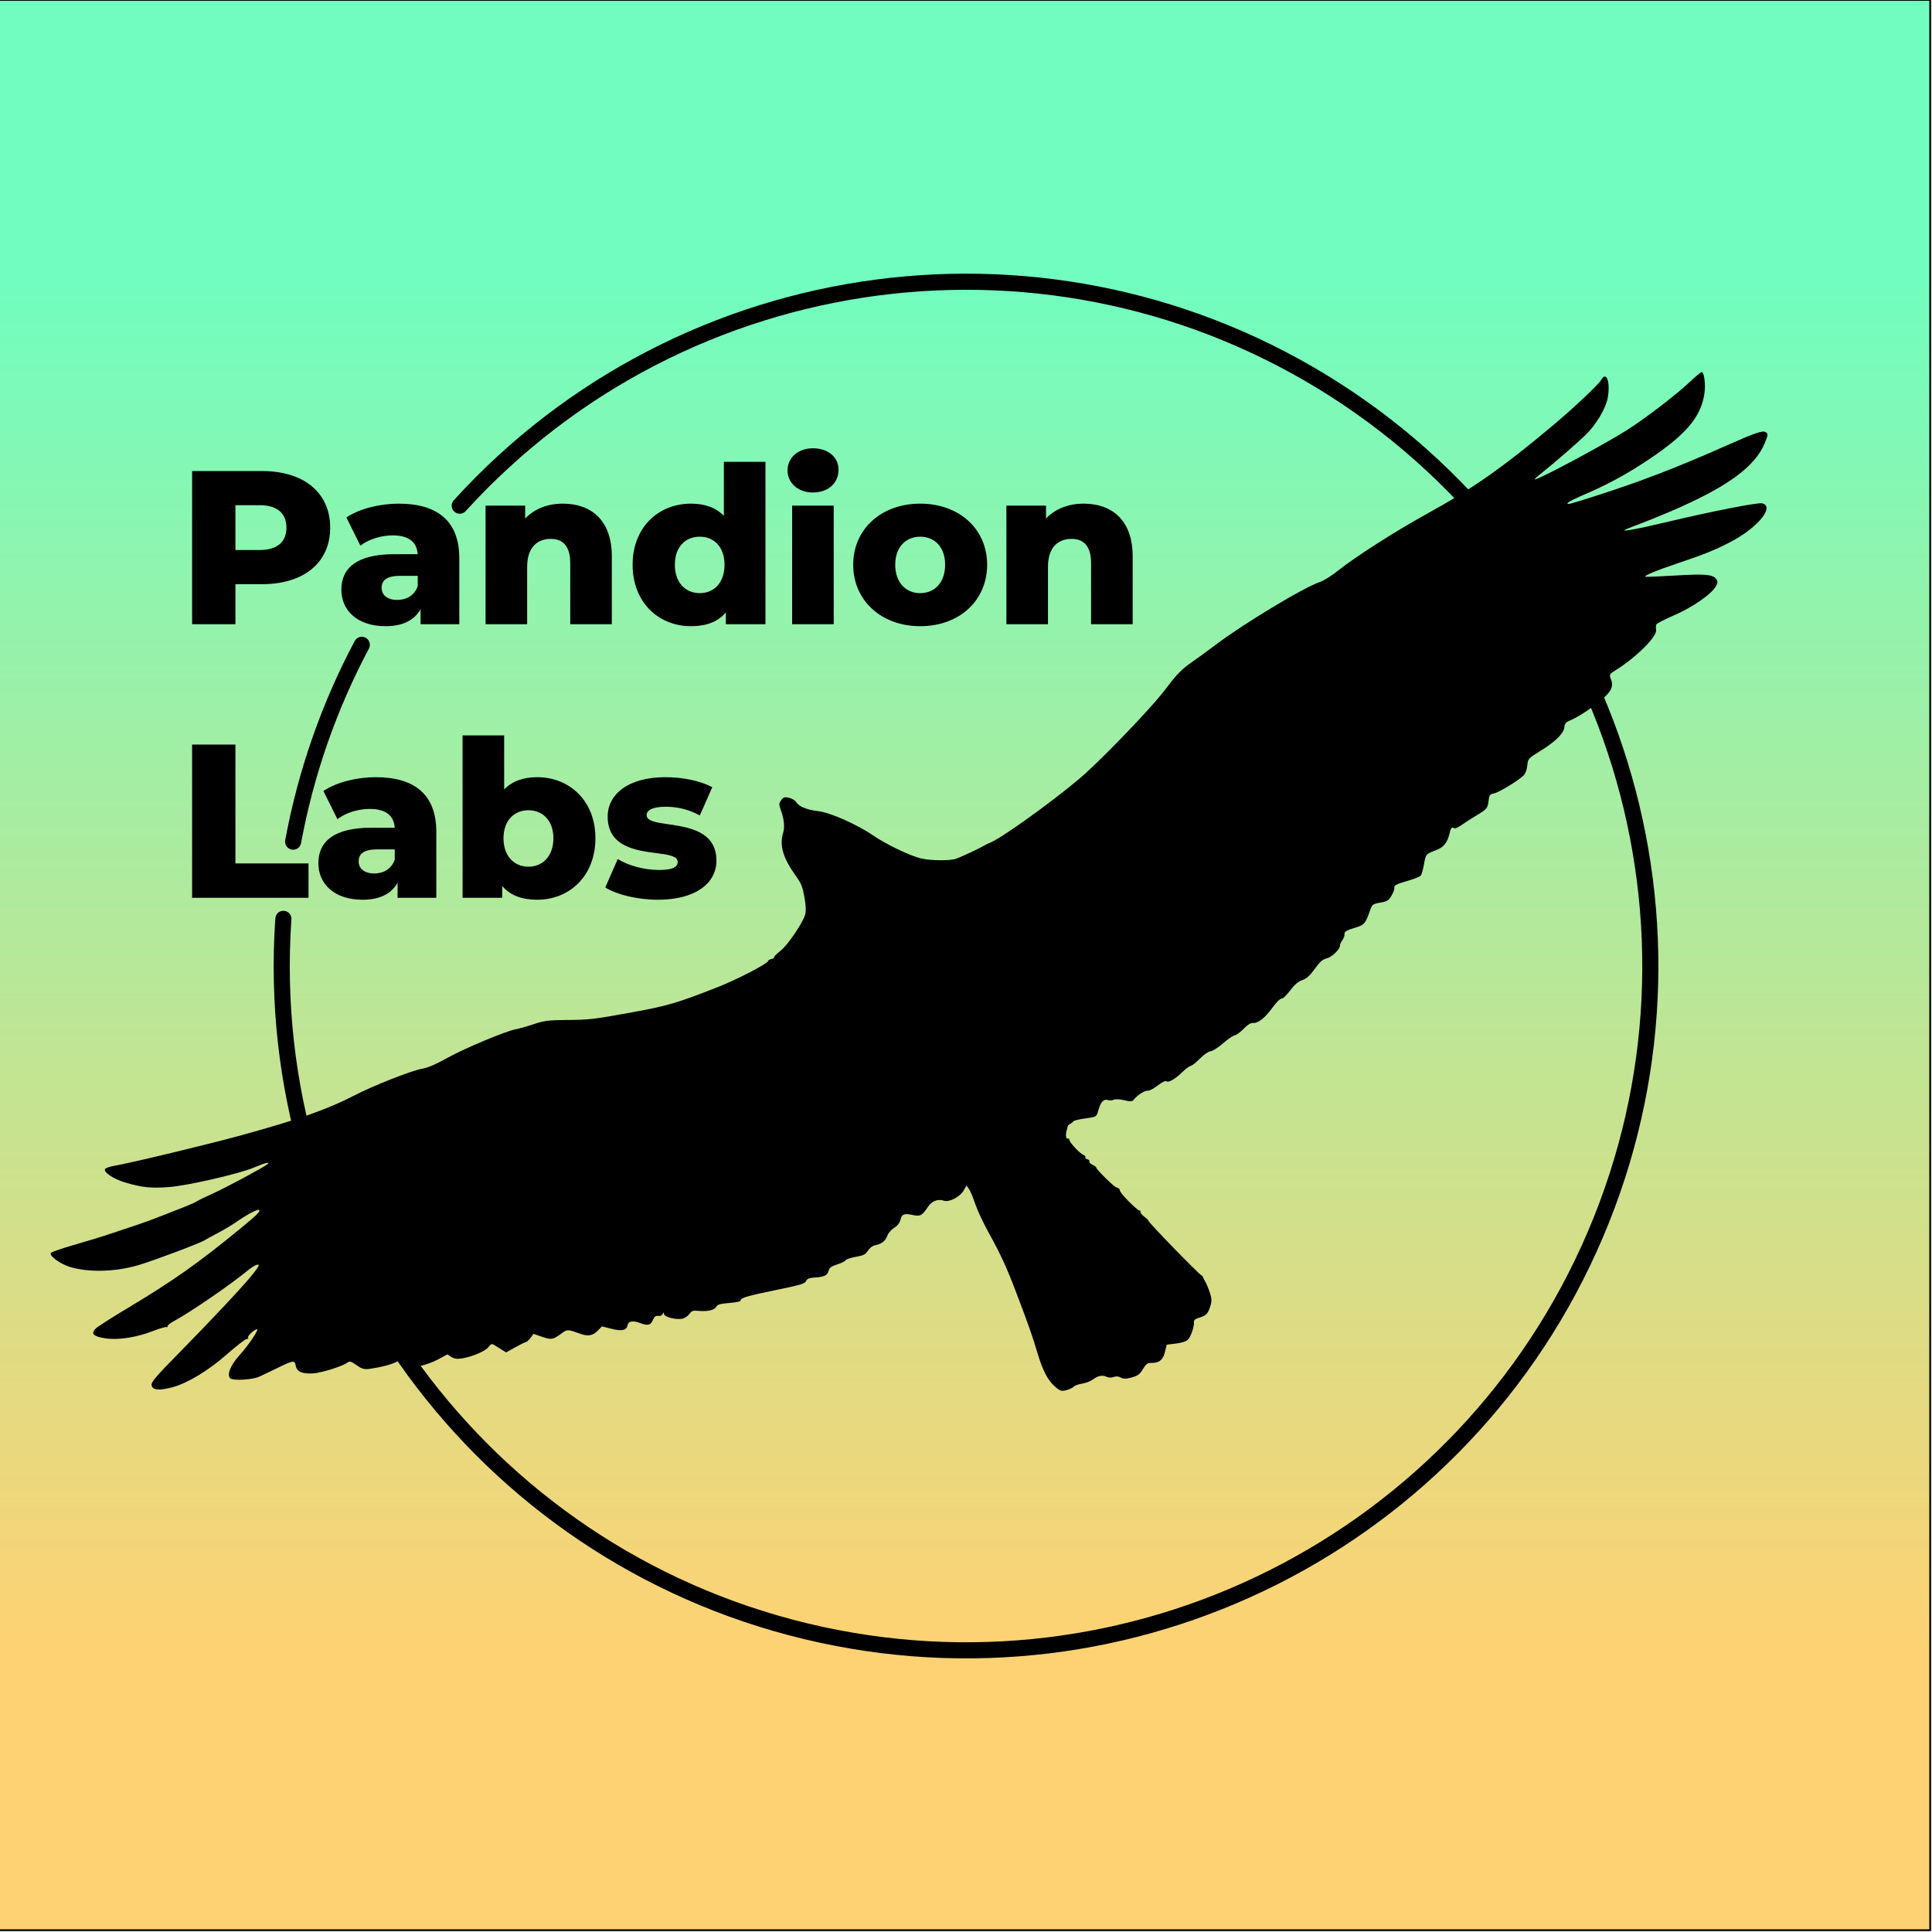
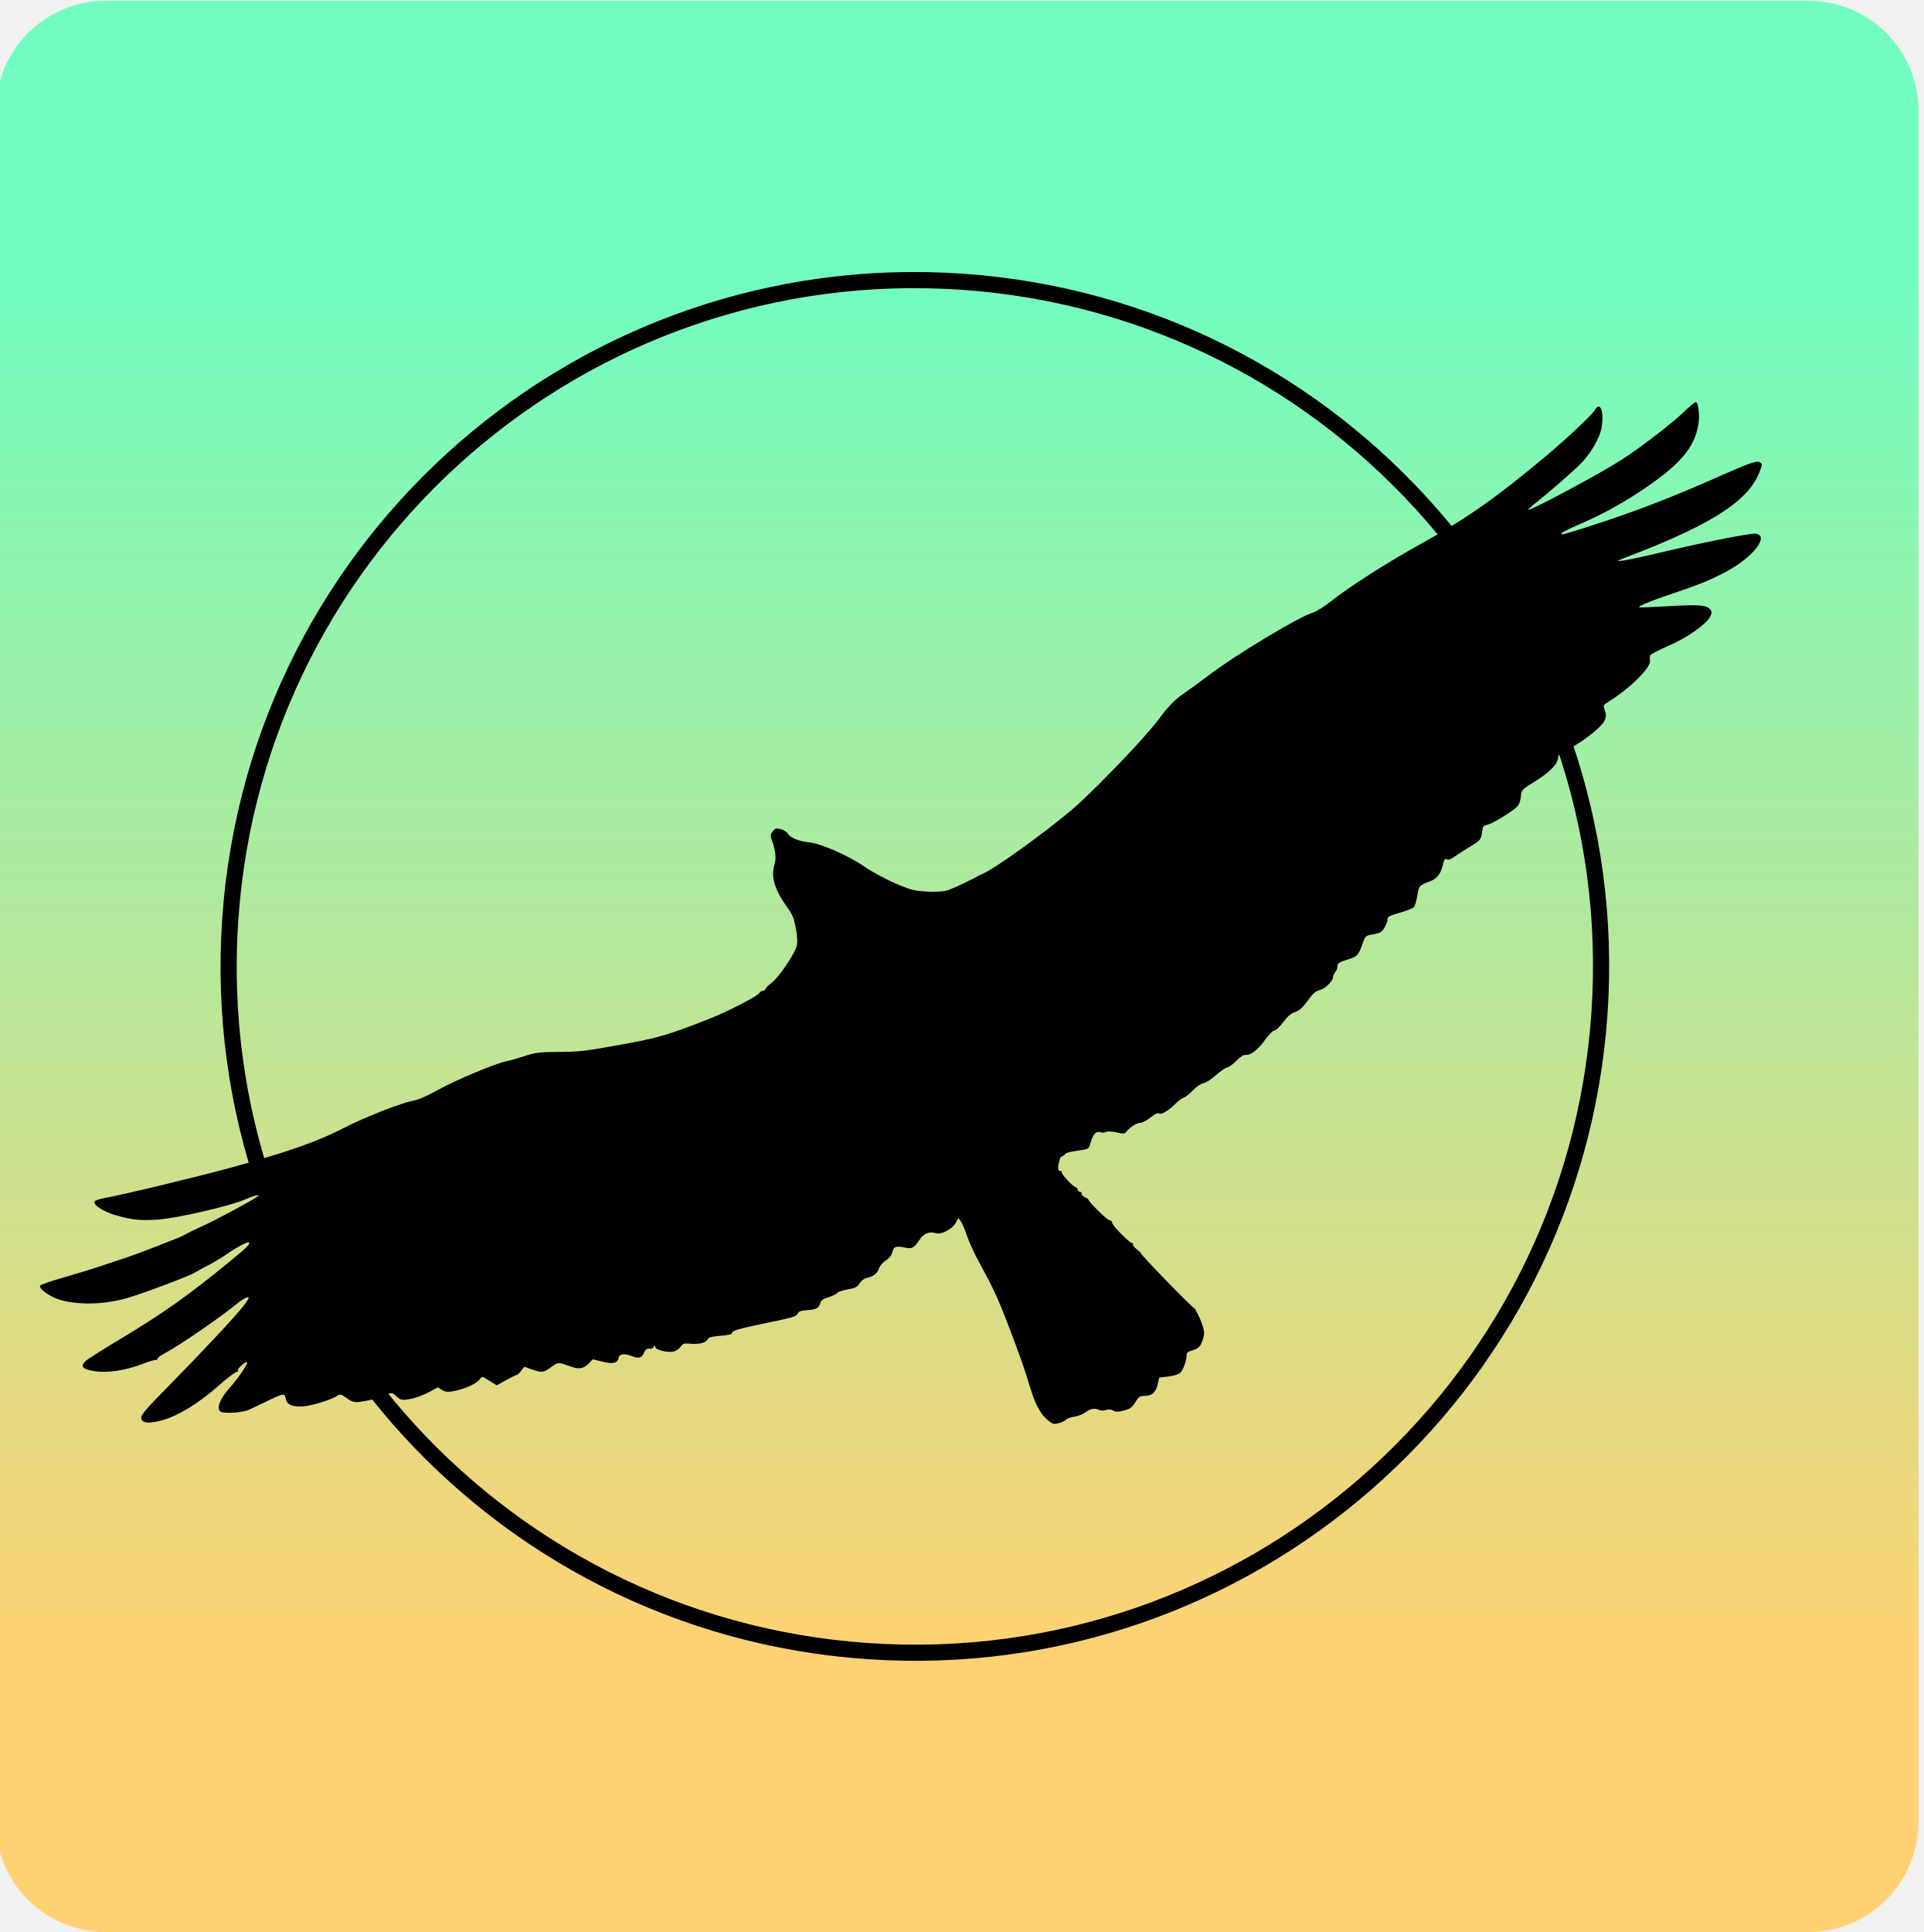
- <svg xmlns="http://www.w3.org/2000/svg" xmlns:xlink="http://www.w3.org/1999/xlink" width="1200" zoomAndPan="magnify" viewBox="0 0 900 900" height="1200" preserveAspectRatio="xMidYMid" version="1.2" id="svg287" xml:space="preserve">
+ <svg xmlns="http://www.w3.org/2000/svg" xmlns:xlink="http://www.w3.org/1999/xlink" width="1191.138" zoomAndPan="magnify" viewBox="0 0 884.659 899.573" height="1196.353" preserveAspectRatio="xMidYMid" version="1.2" id="svg287" xml:space="preserve">
  <defs id="defs259">
-     <linearGradient xlink:href="#linearGradient289" id="linearGradient290" x1="465.614" y1="134.989" x2="465.614" y2="788.232" gradientUnits="userSpaceOnUse" gradientTransform="matrix(0.975906,0,0,0.975906,-4.395397,-0.4882659)" />
+     <linearGradient xlink:href="#linearGradient289" id="linearGradient290" x1="465.614" y1="134.989" x2="465.614" y2="788.232" gradientUnits="userSpaceOnUse" gradientTransform="matrix(4.318703,0,0,0.9751405,-26.91448,0.2881701)" />
    <linearGradient id="linearGradient289">
      <stop style="stop-color:#71fdbf;stop-opacity:1;" offset="0" id="stop289" />
      <stop style="stop-color:#fed273;stop-opacity:1;" offset="1" id="stop290" />
    </linearGradient>
-     <linearGradient xlink:href="#linearGradient289" id="linearGradient260" gradientUnits="userSpaceOnUse" gradientTransform="matrix(0.975906,0,0,0.975906,-4.3954,-0.4882454)" x1="465.614" y1="134.989" x2="465.614" y2="788.232" />
+     <linearGradient xlink:href="#linearGradient289" id="linearGradient260" gradientUnits="userSpaceOnUse" gradientTransform="matrix(0.9830893,0,0,0.9760122,-38.89277,-0.1138385)" x1="465.614" y1="134.989" x2="465.614" y2="788.232" />
+     <linearGradient xlink:href="#linearGradient289" id="linearGradient4" gradientUnits="userSpaceOnUse" gradientTransform="matrix(0.9706158,0,0,0.9760186,-10.69895,-0.1168316)" x1="465.614" y1="134.989" x2="465.614" y2="788.232" />
  </defs>
-   <rect style="font-variation-settings:normal;display:inline;opacity:1;vector-effect:none;fill:#ffffff;fill-opacity:1;stroke:#000000;stroke-width:0.732;stroke-linecap:butt;stroke-linejoin:miter;stroke-miterlimit:4;stroke-dasharray:none;stroke-dashoffset:0;stroke-opacity:1;-inkscape-stroke:none;stop-color:#000000;stop-opacity:1" id="white-background" width="900.253" height="899.121" x="-1.139" y="-0.006" />
-   <g id="g261">
-     <rect style="font-variation-settings:normal;display:inline;opacity:1;vector-effect:none;fill:url(#linearGradient290);fill-opacity:1;stroke:#000000;stroke-width:0.732;stroke-linecap:butt;stroke-linejoin:miter;stroke-miterlimit:4;stroke-dasharray:none;stroke-dashoffset:0;stroke-opacity:1;-inkscape-stroke:none;stop-color:#000000;stop-opacity:1" id="background-logo-full" width="900.253" height="899.121" x="-1.139" y="-0.006" />
+   <g id="editable-text" transform="matrix(3.623262,0,0,3.623262,-2638.923,-440.255)">
+     <text xml:space="preserve" style="font-style:normal;font-variant:normal;font-weight:bold;font-stretch:normal;font-size:81.516px;line-height:17.605px;font-family:Poppins;-inkscape-font-specification:'Poppins, Bold';font-variant-ligatures:normal;font-variant-caps:normal;font-variant-numeric:normal;font-variant-east-asian:normal;text-align:start;letter-spacing:-1.546px;writing-mode:lr-tb;direction:ltr;text-anchor:start;opacity:1;vector-effect:none;fill:#000000;fill-opacity:1;stroke:none;stroke-width:6.602;stroke-linecap:round;stroke-linejoin:miter;stroke-miterlimit:4;stroke-dasharray:none;stroke-dashoffset:0;stroke-opacity:1;-inkscape-stroke:none" x="1002.473" y="230.456" id="text11" transform="translate(-24.59364)">
+       <tspan id="tspan11" style="font-style:normal;font-variant:normal;font-weight:bold;font-stretch:normal;font-size:81.516px;font-family:Poppins;-inkscape-font-specification:'Poppins, Bold';font-variant-ligatures:normal;font-variant-caps:normal;font-variant-numeric:normal;font-variant-east-asian:normal;letter-spacing:-1.546px;fill:#000000;fill-opacity:1;stroke:none;stroke-width:6.602" x="1002.473" y="230.456">Pandion</tspan>
+     </text>
+     <text xml:space="preserve" style="font-style:normal;font-variant:normal;font-weight:bold;font-stretch:normal;font-size:81.516px;line-height:17.605px;font-family:Poppins;-inkscape-font-specification:'Poppins, Bold';font-variant-ligatures:normal;font-variant-caps:normal;font-variant-numeric:normal;font-variant-east-asian:normal;text-align:start;letter-spacing:-1.725px;writing-mode:lr-tb;direction:ltr;text-anchor:start;opacity:1;vector-effect:none;fill:#000000;fill-opacity:1;stroke:none;stroke-width:6.602;stroke-linecap:round;stroke-linejoin:miter;stroke-miterlimit:4;stroke-dasharray:none;stroke-dashoffset:0;stroke-opacity:1;-inkscape-stroke:none" x="1002.52" y="304.66" id="text12" transform="translate(-24.59364)">
+       <tspan id="tspan12" style="font-style:normal;font-variant:normal;font-weight:bold;font-stretch:normal;font-size:81.516px;font-family:Poppins;-inkscape-font-specification:'Poppins, Bold';font-variant-ligatures:normal;font-variant-caps:normal;font-variant-numeric:normal;font-variant-east-asian:normal;letter-spacing:-1.725px;fill:#000000;fill-opacity:1;stroke:none;stroke-width:6.602" x="1002.52" y="304.66">Labs</tspan>
+     </text>
  </g>
-   <path style="fill:#000000;stroke-width:0.74" d="m 822.091,206.413 c -4.515,11.074 -17.671,20.609 -43.937,31.844 -4.839,2.07 -11.02,4.58 -13.734,5.577 -2.715,0.998 -5.874,2.244 -7.019,2.77 -3.095,1.421 4.787,-0.022 20.379,-3.732 19.24,-4.579 40.832,-8.812 42.935,-8.418 6.167,1.154 -1.223,10.741 -13.366,17.339 -7.465,4.056 -12.706,6.208 -26.038,10.689 -9.766,3.283 -15.578,5.697 -14.882,6.18 0.195,0.135 6.357,-0.11 13.693,-0.544 14.118,-0.836 17.657,-0.552 19.322,1.551 0.807,1.019 0.792,1.748 -0.066,3.364 -1.924,3.62 -10.905,9.874 -19.492,13.573 -4.346,1.872 -8.078,3.809 -8.293,4.303 -0.215,0.495 -0.268,1.609 -0.118,2.477 0.54,3.122 -9.186,12.796 -19.088,18.985 -2.704,1.69 -2.779,1.856 -1.894,4.181 0.7,1.838 0.648,3 -0.213,4.826 -1.63,3.456 -12.767,11.747 -19.461,14.488 -1.283,0.525 -1.958,1.414 -2.044,2.691 -0.199,2.934 -3.919,6.719 -10.786,10.975 -6.132,3.801 -6.256,3.934 -6.501,7.034 -0.138,1.738 -0.895,3.809 -1.684,4.602 -2.415,2.43 -11.661,8.055 -13.907,8.459 -1.832,0.33 -2.166,0.787 -2.458,3.36 -0.402,3.543 -0.72,3.919 -5.983,7.08 -2.239,1.345 -5.258,3.293 -6.708,4.329 -1.903,1.36 -2.936,1.716 -3.707,1.28 -0.818,-0.462 -1.263,0.233 -1.893,2.962 -0.849,3.678 -2.717,6.058 -5.626,7.171 -5.38,2.058 -5.332,2.005 -6.144,6.687 -0.431,2.489 -1.131,4.923 -1.555,5.409 -0.424,0.486 -2.998,1.527 -5.719,2.315 -5.843,1.691 -6.803,2.199 -6.573,3.478 0.095,0.527 -0.494,2.119 -1.309,3.537 -1.302,2.266 -1.938,2.661 -5.24,3.257 -3.737,0.674 -3.766,0.7 -5.109,4.573 -1.702,4.908 -2.5,5.839 -5.875,6.848 -4.559,1.364 -5.872,2.114 -5.669,3.241 0.107,0.593 -0.343,1.851 -1,2.796 -0.657,0.945 -1.146,1.984 -1.088,2.31 0.286,1.589 -3.627,5.542 -6.076,6.138 -2.048,0.498 -3.281,1.568 -5.714,4.956 -2.282,3.178 -3.822,4.564 -5.827,5.244 -1.921,0.651 -3.591,2.085 -5.662,4.862 -1.615,2.166 -3.406,3.849 -3.979,3.74 -0.573,-0.109 -2.478,1.789 -4.234,4.218 -3.474,4.806 -6.693,7.319 -9.135,7.129 -1.008,-0.078 -2.515,0.872 -4.259,2.685 -1.484,1.543 -3.387,2.931 -4.228,3.084 -0.841,0.152 -3.279,1.83 -5.418,3.728 -2.139,1.898 -4.72,3.547 -5.736,3.663 -1.075,0.124 -3.151,1.545 -4.97,3.403 -1.718,1.755 -3.645,3.285 -4.283,3.4 -0.638,0.115 -2.249,1.276 -3.581,2.58 -3.543,3.469 -6.684,5.357 -7.717,4.64 -0.575,-0.399 -1.932,0.245 -4.085,1.939 -1.773,1.395 -3.878,2.486 -4.677,2.424 -1.465,-0.114 -4.761,1.992 -6.484,4.143 -0.779,0.973 -1.503,1.021 -4.439,0.294 -1.929,-0.478 -4.144,-0.581 -4.922,-0.23 -0.778,0.351 -1.906,0.444 -2.508,0.207 -1.977,-0.779 -3.474,0.623 -4.48,4.197 -0.976,3.469 -1.039,3.526 -4.473,4.025 -9.209,1.339 -6.822,1.639 -8.155,2.423 -2.259,1.33 -1.552,1.043 -2.001,2.358 -0.982,2.879 -0.852,5.396 0.54,4.863 0.076,-0.029 0.412,0.209 0.382,0.256 -0.559,0.87 4.775,6.693 6.675,7.422 0.595,0.228 0.962,0.719 0.816,1.09 -0.146,0.371 0.28,0.778 0.947,0.905 0.667,0.127 1.078,0.573 0.913,0.99 -0.165,0.418 0.537,1.146 1.559,1.618 1.022,0.472 1.774,1.063 1.67,1.313 -0.222,0.535 8.698,9.397 9.387,9.172 0.145,-0.047 1.364,0.613 1.351,0.667 0.187,1.01 0.633,2.053 4.075,5.557 2.542,2.588 4.94,4.647 5.329,4.577 0.389,-0.07 0.582,0.191 0.428,0.58 -0.153,0.389 0.651,1.407 1.788,2.262 1.137,0.855 1.979,1.68 1.873,1.834 -0.314,0.451 23.369,24.833 24.798,25.53 0.379,0.185 0.66,0.472 0.626,0.639 -0.034,0.167 0.435,1.13 1.043,2.141 0.608,1.011 1.613,3.42 2.232,5.353 0.933,2.911 0.929,4.082 -0.021,6.821 -1.102,3.177 -1.875,3.844 -5.799,5.014 -1.001,0.298 -1.713,1.014 -1.623,1.63 0.286,1.949 -1.492,7.116 -2.888,8.391 -0.842,0.769 -2.955,1.434 -5.575,1.754 l -4.219,0.515 -0.839,3.451 c -0.899,3.7 -2.689,5.096 -6.482,5.055 -1.641,-0.017 -2.381,0.548 -3.788,2.894 -1.45,2.419 -2.349,3.081 -5.272,3.885 -2.589,0.712 -3.927,0.718 -5.044,0.022 -0.915,-0.57 -2.229,-0.675 -3.302,-0.262 -0.98,0.377 -2.434,0.353 -3.231,-0.053 -1.91,-0.972 -4.141,-0.553 -6.425,1.207 -1.022,0.787 -3.27,1.657 -4.997,1.932 -1.727,0.275 -3.49,0.913 -3.918,1.417 -0.428,0.504 -1.968,1.237 -3.421,1.628 -2.328,0.626 -2.968,0.424 -5.383,-1.698 -3.369,-2.961 -5.66,-7.395 -8.176,-15.828 -2.331,-7.81 -3.885,-12.237 -9.442,-26.904 -4.877,-12.869 -7.427,-18.432 -13.528,-29.506 -2.383,-4.325 -5.087,-10.152 -6.009,-12.95 -0.922,-2.798 -2.199,-5.84 -2.837,-6.761 l -1.16,-1.674 -1.343,2.338 c -1.669,2.905 -6.687,5.537 -9.08,4.762 -3,-0.971 -5.718,0.056 -7.564,2.857 -2.635,3.998 -3.603,4.537 -6.858,3.818 -4.131,-0.913 -5.345,-0.477 -5.912,2.12 -0.322,1.477 -1.385,2.844 -2.992,3.848 -1.371,0.857 -2.807,2.53 -3.193,3.719 -0.755,2.329 -2.76,3.867 -5.742,4.404 -1.061,0.191 -2.46,1.257 -3.231,2.461 -1.159,1.81 -2.004,2.24 -5.72,2.909 -2.399,0.432 -4.5,1.139 -4.671,1.571 -0.17,0.432 -1.923,1.302 -3.895,1.934 -2.78,0.89 -3.688,1.551 -4.042,2.941 -0.56,2.196 -1.94,2.882 -6.387,3.176 -2.703,0.179 -3.58,0.53 -4.128,1.656 -0.603,1.237 -2.4,1.779 -13.341,4.024 -13.965,2.866 -17.308,3.836 -17.105,4.964 0.09,0.5 -1.695,0.913 -5.266,1.216 -4.47,0.38 -5.533,0.69 -6.159,1.796 -0.875,1.547 -4.047,2.267 -8.26,1.876 -2.59,-0.241 -3.11,-0.055 -4.284,1.527 -0.735,0.991 -2.21,1.958 -3.278,2.15 -2.995,0.539 -8.186,-0.771 -8.444,-2.131 -0.18,-0.947 -0.319,-0.966 -0.675,-0.092 -0.276,0.678 -1.06,1.021 -2.041,0.894 -1.185,-0.154 -1.819,0.324 -2.475,1.868 -1.062,2.497 -2.403,2.832 -5.91,1.475 -3.157,-1.222 -5.484,-0.944 -5.796,0.692 -0.508,2.667 -2.537,3.22 -7.391,2.014 l -4.659,-1.158 -1.881,1.925 c -2.354,2.408 -4.541,2.823 -8.121,1.54 -6.167,-2.21 -6.058,-2.211 -9.18,0.06 -3.724,2.709 -4.402,2.803 -8.944,1.24 l -3.755,-1.292 -1.365,1.838 c -0.75,1.011 -1.752,1.908 -2.225,1.993 -0.473,0.085 -2.728,1.203 -5.011,2.484 l -4.151,2.329 -2.224,-1.369 c -1.223,-0.753 -2.766,-1.712 -3.43,-2.132 -1.001,-0.634 -1.427,-0.475 -2.498,0.931 -1.472,1.933 -7.122,4.412 -12.094,5.308 -2.408,0.434 -3.912,0.26 -5.246,-0.606 l -1.869,-1.214 -4.305,2.326 c -2.368,1.279 -6.194,2.666 -8.502,3.081 -3.833,0.69 -4.385,0.587 -6.384,-1.196 -2.041,-1.821 -2.343,-1.87 -4.51,-0.738 -2.413,1.261 -7.359,2.55 -12.579,3.277 -2.434,0.339 -3.629,-0.004 -6.05,-1.739 -2.45,-1.755 -3.248,-1.98 -4.248,-1.194 -2.141,1.683 -12.051,4.805 -16.009,5.044 -5.061,0.306 -7.562,-0.805 -8.062,-3.579 -0.483,-2.684 -0.987,-2.617 -8.74,1.164 -3.267,1.593 -7.037,3.385 -8.377,3.981 -3.107,1.382 -11.66,1.906 -13.236,0.811 -1.924,-1.337 -0.215,-5.974 3.882,-10.531 4.655,-5.178 9.69,-12.678 8.345,-12.43 -1.482,0.274 -4.731,3.479 -4.024,3.97 0.319,0.221 -0.041,0.514 -0.799,0.651 -0.758,0.137 -4.76,3.232 -8.892,6.878 -8.707,7.684 -18.523,13.64 -25.58,15.524 -6.267,1.672 -9.315,1.382 -9.731,-0.927 -0.255,-1.416 1.924,-3.999 12.082,-14.319 16.712,-16.981 31.685,-32.995 35.511,-37.982 2.49,-3.245 2.84,-4.054 1.674,-3.871 -0.81,0.127 -2.794,1.325 -4.408,2.661 -7.718,6.392 -26.782,19.503 -33.94,23.341 -1.98,1.062 -3.542,2.251 -3.471,2.642 0.071,0.392 -0.188,0.588 -0.574,0.436 -0.386,-0.152 -3.145,0.663 -6.13,1.811 -7.971,3.066 -16.276,4.335 -22.348,3.417 -5.604,-0.848 -6.88,-2.225 -4.313,-4.655 0.883,-0.836 7.56,-5.092 14.836,-9.458 21.199,-12.718 32.417,-20.626 52.118,-36.74 7.98,-6.527 9.846,-8.38 9.018,-8.955 -0.69,-0.479 -5.728,2.223 -11.057,5.931 -1.842,1.281 -5.514,3.456 -8.16,4.833 -2.647,1.377 -5.418,2.897 -6.158,3.377 -2.116,1.374 -23.134,9.283 -30.628,11.526 -10.692,3.199 -23.185,3.566 -31.967,0.938 -4.573,-1.368 -9.913,-5.247 -9.011,-6.546 0.326,-0.469 5.203,-2.164 10.837,-3.766 5.634,-1.602 13.436,-3.993 17.338,-5.314 3.902,-1.321 9.331,-3.131 12.064,-4.024 2.734,-0.892 8.127,-2.882 11.985,-4.421 3.858,-1.539 8.594,-3.399 10.524,-4.133 1.931,-0.734 4.275,-1.807 5.209,-2.386 0.934,-0.579 4.36,-2.244 7.612,-3.701 5.894,-2.639 23.496,-12.096 25.363,-13.627 1.563,-1.281 -1.275,-0.587 -6.121,1.497 -6.833,2.939 -31.04,8.518 -39.813,9.177 -8.352,0.627 -12.486,0.198 -20.272,-2.105 -5.598,-1.655 -10.43,-4.904 -9.432,-6.34 0.319,-0.459 2.331,-1.136 4.47,-1.505 7.776,-1.339 43.956,-10.049 59.328,-14.283 26.387,-7.267 39.876,-12.03 52.409,-18.506 8.874,-4.586 26.376,-11.478 31.48,-12.397 2.794,-0.503 6.406,-2.054 11.765,-5.052 7.871,-4.404 27.174,-12.481 31.831,-13.32 1.411,-0.254 5.137,-1.313 8.279,-2.353 4.986,-1.65 6.86,-1.9 14.721,-1.966 11.579,-0.096 12.669,-0.222 31.303,-3.602 16.337,-2.964 20.939,-4.322 39.977,-11.799 8.824,-3.466 23.018,-10.835 23.262,-12.077 0.072,-0.367 0.759,-0.78 1.526,-0.918 0.768,-0.138 1.346,-0.527 1.285,-0.865 -0.061,-0.337 1.257,-1.66 2.929,-2.938 3.171,-2.426 10.068,-12.46 11.445,-16.65 0.546,-1.662 0.473,-4.262 -0.234,-8.253 -0.859,-4.854 -1.486,-6.46 -3.754,-9.619 -6.249,-8.705 -8.014,-14.554 -6.184,-20.488 0.836,-2.709 0.431,-6.511 -1.142,-10.741 -0.875,-2.353 -0.839,-3.094 0.214,-4.459 1.113,-1.443 1.554,-1.575 3.697,-1.108 1.338,0.291 2.863,1.245 3.389,2.119 1.191,1.98 5.065,3.543 10.163,4.101 5.455,0.597 18.158,6.205 25.448,11.235 6.037,4.165 17.41,9.62 22.545,10.812 4.544,1.055 13.527,1.12 16.294,0.118 2.63,-0.953 11.421,-5.089 13.31,-6.263 0.558,-0.347 1.624,-0.866 2.37,-1.153 5.252,-2.025 28.627,-18.784 42.085,-30.173 5.472,-4.63 18.333,-17.437 27.887,-27.768 7.066,-7.64 9.371,-10.336 13.699,-16.017 3.416,-4.484 6.303,-7.349 9.886,-9.811 2.784,-1.913 7.888,-5.627 11.344,-8.255 12.983,-9.873 41.838,-27.273 48.877,-29.475 1.618,-0.506 5.352,-2.842 8.298,-5.191 8.403,-6.701 26.664,-18.372 41.765,-26.694 21.004,-11.575 35.069,-21.443 58.206,-40.834 9.895,-8.294 21.503,-19.228 22.747,-21.427 2.442,-4.318 4.371,1.006 3.031,8.369 -0.926,5.091 -5.501,12.695 -10.503,17.456 -4.812,4.58 -14.291,12.801 -19.68,17.066 -2.533,2.005 -4.244,3.59 -3.802,3.521 2.811,-0.437 33.153,-16.735 43.462,-23.346 8.292,-5.317 22.812,-16.46 28.511,-21.878 2.705,-2.572 5.275,-4.741 5.71,-4.82 1.199,-0.216 2,5.639 1.363,9.955 -1.68,11.37 -8.983,19.714 -28.271,32.302 -8.778,5.729 -17.636,10.483 -26.924,14.451 -4.311,1.841 -8.094,3.71 -8.407,4.153 -0.797,1.126 0.176,0.888 12.661,-3.1 21.043,-6.721 38.28,-13.348 61.079,-23.484 12.906,-5.738 16.875,-7.13 18.209,-6.389 1.438,0.799 1.424,1.08 -0.252,5.19 z" id="pandion-bird" />
-   <g id="pandion-text" style="font-weight:800;font-size:101.942px;font-family:Montserrat;-inkscape-font-specification:'Montserrat, Ultra-Bold';stroke-width:8.495" aria-label="Pandion&#10;Labs">
-     <path d="m 89.489,290.789 h 20.185 v -18.655 h 12.437 c 19.471,0 31.704,-10.092 31.704,-26.301 0,-16.311 -12.233,-26.403 -31.704,-26.403 H 89.489 Z m 20.185,-34.558 v -20.898 h 11.214 c 8.359,0 12.539,3.874 12.539,10.5 0,6.524 -4.18,10.398 -12.539,10.398 z m 86.243,34.558 h 18.044 v -30.685 c 0,-17.534 -10.296,-25.485 -28.238,-25.485 -8.665,0 -18.044,2.243 -24.364,6.422 l 6.524,13.151 c 3.772,-2.956 9.684,-4.791 14.985,-4.791 7.646,0 11.316,3.16 11.723,8.767 H 183.581 c -17.126,0 -24.568,6.32 -24.568,16.515 0,9.583 7.34,17.024 20.592,17.024 7.951,0 13.456,-2.752 16.311,-7.951 z m -1.325,-17.738 c -1.529,4.383 -5.301,6.422 -9.583,6.422 -4.587,0 -7.238,-2.345 -7.238,-5.607 0,-3.364 2.243,-5.607 8.461,-5.607 h 8.359 z m 31.602,17.738 h 19.369 V 264.08 c 0,-9.175 4.791,-13.049 11.01,-13.049 5.607,0 9.073,3.364 9.073,11.316 v 28.442 h 19.369 v -31.602 c 0,-17.126 -9.888,-24.568 -22.835,-24.568 -7.034,0 -13.151,2.345 -17.534,6.932 v -6.015 h -18.451 z m 95.723,0.917 c 7.136,0 12.539,-2.039 16.209,-6.422 v 5.505 h 18.451 v -75.641 h -19.369 v 25.18 c -3.67,-3.874 -8.869,-5.709 -15.291,-5.709 -15.087,0 -27.219,10.908 -27.219,28.442 0,17.636 12.131,28.646 27.219,28.646 z m 4.078,-15.393 c -6.626,0 -11.621,-4.791 -11.621,-13.252 0,-8.359 4.995,-13.049 11.621,-13.049 6.524,0 11.519,4.689 11.519,13.049 0,8.461 -4.995,13.252 -11.519,13.252 z m 43.02,14.476 h 19.369 v -55.253 h -19.369 z m 9.684,-61.369 c 7.238,0 11.927,-4.485 11.927,-10.602 0,-5.811 -4.791,-9.99 -11.927,-9.99 -7.034,0 -11.825,4.485 -11.825,10.296 0,5.811 4.791,10.296 11.825,10.296 z m 49.952,62.287 c 18.248,0 31.194,-11.927 31.194,-28.646 0,-16.617 -12.947,-28.442 -31.194,-28.442 -18.044,0 -31.194,11.825 -31.194,28.442 0,16.718 13.151,28.646 31.194,28.646 z m 0,-15.393 c -6.524,0 -11.621,-4.791 -11.621,-13.252 0,-8.359 5.097,-13.049 11.621,-13.049 6.626,0 11.621,4.689 11.621,13.049 0,8.461 -4.995,13.252 -11.621,13.252 z m 40.165,14.476 h 19.369 V 264.08 c 0,-9.175 4.791,-13.049 11.01,-13.049 5.607,0 9.073,3.364 9.073,11.316 v 28.442 h 19.369 v -31.602 c 0,-17.126 -9.888,-24.568 -22.835,-24.568 -7.034,0 -13.151,2.345 -17.534,6.932 v -6.015 h -18.451 z" id="path263" />
-     <path d="m 89.489,418.217 h 54.233 v -16.005 h -34.049 v -55.355 H 89.489 Z m 95.724,0 h 18.044 v -30.685 c 0,-17.534 -10.296,-25.485 -28.238,-25.485 -8.665,0 -18.044,2.243 -24.364,6.422 l 6.524,13.151 c 3.772,-2.956 9.684,-4.791 14.985,-4.791 7.646,0 11.316,3.16 11.723,8.767 h -11.01 c -17.126,0 -24.568,6.32 -24.568,16.515 0,9.583 7.34,17.024 20.592,17.024 7.951,0 13.456,-2.752 16.311,-7.951 z m -1.325,-17.738 c -1.529,4.384 -5.301,6.422 -9.583,6.422 -4.587,0 -7.238,-2.345 -7.238,-5.607 0,-3.364 2.243,-5.607 8.461,-5.607 h 8.359 z m 66.364,18.655 c 14.985,0 27.117,-11.01 27.117,-28.646 0,-17.534 -12.131,-28.442 -27.117,-28.442 -6.422,0 -11.621,1.835 -15.393,5.709 v -25.18 h -19.369 v 75.641 h 18.451 v -5.505 c 3.67,4.384 9.175,6.422 16.311,6.422 z m -4.078,-15.393 c -6.524,0 -11.621,-4.791 -11.621,-13.252 0,-8.359 5.097,-13.049 11.621,-13.049 6.524,0 11.621,4.689 11.621,13.049 0,8.461 -5.097,13.252 -11.621,13.252 z m 60.248,15.393 c 17.942,0 27.32,-7.951 27.32,-18.146 0,-13.762 -12.845,-15.597 -22.427,-17.024 -5.607,-0.816 -10.092,-1.427 -10.092,-4.282 0,-2.039 2.345,-3.874 8.869,-3.874 4.893,0 10.398,1.019 15.903,4.078 l 5.811,-13.151 c -5.505,-3.058 -14.068,-4.689 -21.816,-4.689 -17.33,0 -26.913,7.951 -26.913,18.35 0,13.966 13.049,15.801 22.733,17.024 5.505,0.714 9.888,1.325 9.888,4.078 0,2.345 -2.141,3.772 -8.665,3.772 -6.728,0 -14.17,-1.937 -19.267,-5.097 l -5.811,13.252 c 5.403,3.364 15.087,5.709 24.466,5.709 z" id="path264" />
-   </g>
-   <g id="circle-black">
-     <path style="display:inline;fill:none;stroke:#000000;stroke-width:7.5;stroke-linecap:round;stroke-dasharray:none;stroke-opacity:1" id="circle261" d="M 214.156,235.57 A 318.752,318.752 0 0 1 622.183,181.754 318.752,318.752 0 0 1 743.164,575.131 318.752,318.752 0 0 1 375.411,759.902 318.752,318.752 0 0 1 132.006,428.035" />
-     <path style="display:inline;fill:none;stroke:#000000;stroke-width:7.5;stroke-linecap:round;stroke-dasharray:none;stroke-opacity:1" id="path262" d="m 136.554,392.08 a 318.752,318.752 0 0 1 31.992,-91.702" />
-   </g>
+   <path id="background-gradient-small" style="display:inline;opacity:1;vector-effect:none;fill:url(#linearGradient4);stroke-width:0.73;stop-color:#000000;stop-opacity:1" d="m 43.908,0.365 h 792.637 c 28.458,0 51.368,22.91 51.368,51.368 V 848.221 c 0,28.458 -22.91,51.368 -51.368,51.368 H 43.908 c -28.458,0 -51.368,-22.91 -51.368,-51.368 V 51.733 c 0,-28.458 22.91,-51.368 51.368,-51.368 z" />
+   <path id="background-logo-circle" style="display:inline;fill:url(#linearGradient260);stroke-width:0.735" d="M 739.946,450.423 A 321.098,318.787 0 0 1 418.847,769.21 321.098,318.787 0 0 1 97.749,450.423 321.098,318.787 0 0 1 418.847,131.637 321.098,318.787 0 0 1 739.946,450.423 Z" />
+   <path style="fill:#000000;stroke-width:0.742" d="m 813.639,220.385 c -4.527,11.102 -17.716,20.661 -44.048,31.924 -4.851,2.075 -11.047,4.591 -13.769,5.591 -2.722,1 -5.888,2.25 -7.037,2.777 -3.103,1.425 4.799,-0.022 20.43,-3.742 19.289,-4.59 40.935,-8.834 43.044,-8.44 6.183,1.157 -1.226,10.768 -13.4,17.383 -7.484,4.066 -12.738,6.223 -26.104,10.716 -9.79,3.291 -15.618,5.711 -14.92,6.196 0.195,0.136 6.373,-0.11 13.728,-0.545 14.153,-0.838 17.702,-0.553 19.371,1.555 0.809,1.022 0.794,1.752 -0.067,3.372 -1.929,3.629 -10.933,9.899 -19.541,13.607 -4.357,1.877 -8.098,3.818 -8.314,4.314 -0.215,0.496 -0.268,1.613 -0.118,2.483 0.541,3.13 -9.21,12.828 -19.136,19.033 -2.71,1.694 -2.786,1.861 -1.899,4.192 0.701,1.843 0.65,3.008 -0.213,4.838 -1.634,3.464 -12.799,11.777 -19.51,14.525 -1.286,0.527 -1.963,1.417 -2.049,2.697 -0.2,2.941 -3.929,6.736 -10.813,11.003 -6.148,3.81 -6.271,3.944 -6.518,7.052 -0.138,1.742 -0.898,3.818 -1.688,4.614 -2.421,2.437 -11.691,8.075 -13.942,8.481 -1.836,0.331 -2.171,0.789 -2.464,3.368 -0.403,3.552 -0.722,3.929 -5.998,7.098 -2.245,1.348 -5.271,3.301 -6.725,4.34 -1.908,1.363 -2.943,1.72 -3.716,1.283 -0.82,-0.464 -1.266,0.234 -1.898,2.969 -0.851,3.687 -2.724,6.073 -5.641,7.189 -5.394,2.063 -5.346,2.01 -6.159,6.704 -0.432,2.495 -1.134,4.936 -1.559,5.423 -0.425,0.487 -3.005,1.531 -5.733,2.321 -5.857,1.695 -6.82,2.205 -6.589,3.487 0.095,0.528 -0.496,2.124 -1.313,3.546 -1.305,2.272 -1.943,2.668 -5.253,3.265 -3.746,0.675 -3.775,0.701 -5.122,4.584 -1.706,4.92 -2.506,5.853 -5.89,6.865 -4.571,1.367 -5.887,2.119 -5.683,3.249 0.107,0.594 -0.344,1.856 -1.003,2.803 -0.658,0.947 -1.149,1.989 -1.09,2.316 0.287,1.593 -3.636,5.556 -6.092,6.153 -2.053,0.5 -3.289,1.572 -5.728,4.968 -2.288,3.186 -3.832,4.576 -5.842,5.257 -1.926,0.653 -3.6,2.09 -5.676,4.874 -1.62,2.172 -3.415,3.859 -3.989,3.75 -0.575,-0.109 -2.485,1.794 -4.245,4.229 -3.482,4.819 -6.71,7.337 -9.159,7.147 -1.01,-0.079 -2.521,0.874 -4.269,2.692 -1.488,1.547 -3.395,2.938 -4.238,3.091 -0.843,0.153 -3.287,1.835 -5.432,3.738 -2.145,1.903 -4.732,3.556 -5.75,3.673 -1.078,0.124 -3.159,1.549 -4.983,3.412 -1.722,1.759 -3.655,3.293 -4.294,3.408 -0.639,0.115 -2.255,1.279 -3.59,2.587 -3.552,3.478 -6.701,5.371 -7.736,4.651 -0.576,-0.4 -1.937,0.246 -4.095,1.944 -1.778,1.399 -3.888,2.492 -4.689,2.43 -1.469,-0.114 -4.773,1.997 -6.5,4.154 -0.781,0.975 -1.507,1.023 -4.45,0.295 -1.934,-0.479 -4.155,-0.583 -4.934,-0.231 -0.779,0.352 -1.911,0.445 -2.514,0.207 -1.982,-0.781 -3.483,0.625 -4.491,4.208 -0.978,3.477 -1.042,3.535 -4.484,4.035 -9.232,1.342 -6.839,1.643 -8.175,2.429 -2.265,1.333 -1.556,1.046 -2.006,2.364 -0.985,2.886 -0.854,5.41 0.541,4.875 0.077,-0.029 0.413,0.21 0.383,0.257 -0.56,0.873 4.787,6.71 6.692,7.44 0.597,0.229 0.965,0.72 0.818,1.092 -0.147,0.372 0.28,0.78 0.949,0.908 0.669,0.127 1.081,0.574 0.916,0.993 -0.165,0.419 0.538,1.149 1.563,1.622 1.025,0.473 1.778,1.066 1.674,1.317 -0.223,0.537 8.72,9.421 9.41,9.195 0.145,-0.047 1.368,0.615 1.354,0.669 0.188,1.012 0.634,2.058 4.085,5.571 2.548,2.594 4.952,4.659 5.342,4.589 0.39,-0.07 0.583,0.191 0.429,0.581 -0.154,0.39 0.653,1.411 1.792,2.268 1.139,0.857 1.984,1.685 1.878,1.838 -0.315,0.453 23.428,24.896 24.861,25.595 0.38,0.185 0.662,0.473 0.628,0.64 -0.034,0.167 0.436,1.133 1.046,2.147 0.61,1.014 1.617,3.428 2.238,5.366 0.935,2.919 0.932,4.092 -0.021,6.838 -1.105,3.185 -1.879,3.854 -5.814,5.027 -1.003,0.299 -1.717,1.016 -1.627,1.634 0.287,1.954 -1.496,7.134 -2.895,8.412 -0.845,0.771 -2.962,1.437 -5.589,1.758 l -4.23,0.517 -0.841,3.459 c -0.901,3.709 -2.696,5.109 -6.498,5.068 -1.645,-0.017 -2.387,0.549 -3.797,2.901 -1.454,2.425 -2.355,3.089 -5.286,3.895 -2.596,0.714 -3.937,0.72 -5.057,0.022 -0.918,-0.572 -2.235,-0.677 -3.31,-0.263 -0.982,0.378 -2.44,0.354 -3.239,-0.053 -1.915,-0.975 -4.152,-0.555 -6.442,1.21 -1.024,0.789 -3.278,1.661 -5.01,1.937 -1.731,0.276 -3.499,0.915 -3.928,1.421 -0.429,0.506 -1.973,1.24 -3.43,1.632 -2.334,0.628 -2.976,0.425 -5.397,-1.702 -3.378,-2.968 -5.674,-7.414 -8.197,-15.868 -2.337,-7.83 -3.894,-12.268 -9.466,-26.972 -4.889,-12.901 -7.446,-18.478 -13.563,-29.58 -2.389,-4.336 -5.1,-10.178 -6.025,-12.983 -0.925,-2.805 -2.205,-5.855 -2.844,-6.778 l -1.163,-1.679 -1.347,2.344 c -1.673,2.912 -6.704,5.551 -9.103,4.774 -3.007,-0.974 -5.732,0.056 -7.583,2.864 -2.641,4.008 -3.613,4.549 -6.875,3.828 -4.141,-0.915 -5.359,-0.479 -5.926,2.126 -0.323,1.481 -1.388,2.851 -2.999,3.858 -1.374,0.859 -2.814,2.537 -3.201,3.729 -0.757,2.335 -2.767,3.877 -5.756,4.415 -1.064,0.192 -2.467,1.26 -3.239,2.467 -1.161,1.814 -2.009,2.245 -5.735,2.916 -2.405,0.433 -4.512,1.142 -4.683,1.575 -0.171,0.433 -1.928,1.306 -3.905,1.939 -2.787,0.893 -3.697,1.555 -4.052,2.948 -0.561,2.202 -1.945,2.89 -6.403,3.184 -2.71,0.179 -3.589,0.532 -4.139,1.66 -0.604,1.24 -2.406,1.783 -13.375,4.034 -14.001,2.873 -17.352,3.846 -17.148,4.977 0.09,0.502 -1.699,0.915 -5.279,1.219 -4.482,0.381 -5.547,0.692 -6.175,1.801 -0.877,1.551 -4.057,2.273 -8.281,1.881 -2.596,-0.241 -3.117,-0.055 -4.295,1.531 -0.737,0.993 -2.216,1.963 -3.286,2.156 -3.003,0.541 -8.207,-0.773 -8.465,-2.136 -0.18,-0.949 -0.32,-0.968 -0.676,-0.093 -0.277,0.68 -1.063,1.024 -2.046,0.896 -1.188,-0.154 -1.823,0.325 -2.481,1.873 -1.064,2.503 -2.409,2.839 -5.925,1.478 -3.165,-1.225 -5.498,-0.946 -5.811,0.693 -0.51,2.674 -2.544,3.228 -7.41,2.019 l -4.671,-1.161 -1.886,1.93 c -2.36,2.414 -4.552,2.83 -8.141,1.544 -6.182,-2.216 -6.073,-2.216 -9.203,0.06 -3.734,2.716 -4.413,2.81 -8.967,1.243 l -3.765,-1.295 -1.368,1.843 c -0.752,1.013 -1.756,1.913 -2.231,1.998 -0.474,0.085 -2.735,1.206 -5.024,2.49 l -4.162,2.334 -2.229,-1.372 c -1.226,-0.755 -2.773,-1.717 -3.439,-2.138 -1.003,-0.635 -1.43,-0.476 -2.504,0.934 -1.476,1.938 -7.14,4.424 -12.125,5.321 -2.414,0.435 -3.922,0.261 -5.259,-0.607 l -1.874,-1.217 -4.316,2.332 c -2.374,1.282 -6.209,2.672 -8.523,3.089 -3.843,0.692 -4.397,0.588 -6.4,-1.199 -2.046,-1.825 -2.349,-1.875 -4.522,-0.74 -2.419,1.264 -7.378,2.556 -12.611,3.285 -2.44,0.34 -3.638,-0.004 -6.066,-1.743 -2.456,-1.759 -3.257,-1.985 -4.259,-1.197 -2.147,1.687 -12.081,4.817 -16.05,5.057 -5.073,0.306 -7.582,-0.807 -8.082,-3.588 -0.485,-2.691 -0.99,-2.624 -8.762,1.167 -3.276,1.597 -7.055,3.393 -8.398,3.991 -3.115,1.385 -11.689,1.911 -13.27,0.813 -1.929,-1.34 -0.216,-5.989 3.892,-10.558 4.667,-5.191 9.715,-12.71 8.366,-12.461 -1.486,0.274 -4.743,3.488 -4.035,3.98 0.32,0.222 -0.041,0.516 -0.801,0.653 -0.76,0.137 -4.772,3.24 -8.915,6.896 -8.729,7.703 -18.57,13.675 -25.645,15.563 -6.283,1.677 -9.339,1.385 -9.756,-0.93 -0.256,-1.419 1.929,-4.009 12.112,-14.356 16.754,-17.023 31.765,-33.079 35.601,-38.078 2.496,-3.254 2.847,-4.065 1.678,-3.881 -0.813,0.127 -2.801,1.328 -4.419,2.668 -7.738,6.409 -26.85,19.552 -34.026,23.4 -1.985,1.064 -3.551,2.256 -3.48,2.649 0.071,0.393 -0.188,0.589 -0.575,0.437 -0.387,-0.152 -3.153,0.665 -6.146,1.816 -7.991,3.073 -16.317,4.346 -22.405,3.425 -5.618,-0.85 -6.897,-2.23 -4.324,-4.666 0.885,-0.838 7.579,-5.105 14.874,-9.482 21.253,-12.75 32.5,-20.678 52.25,-36.833 8,-6.544 9.871,-8.401 9.04,-8.978 -0.692,-0.48 -5.742,2.229 -11.085,5.946 -1.846,1.285 -5.528,3.465 -8.181,4.845 -2.653,1.38 -5.431,2.904 -6.174,3.386 -2.122,1.378 -23.193,9.307 -30.706,11.555 -10.719,3.207 -23.244,3.575 -32.047,0.94 -4.585,-1.372 -9.938,-5.261 -9.033,-6.562 0.327,-0.47 5.216,-2.169 10.864,-3.775 5.649,-1.606 13.47,-4.003 17.382,-5.327 3.911,-1.324 9.354,-3.139 12.095,-4.034 2.741,-0.895 8.147,-2.889 12.015,-4.433 3.868,-1.543 8.615,-3.408 10.551,-4.143 1.935,-0.735 4.285,-1.812 5.222,-2.392 0.937,-0.58 4.371,-2.25 7.632,-3.71 5.909,-2.646 23.556,-12.127 25.427,-13.661 1.567,-1.285 -1.278,-0.589 -6.136,1.5 -6.851,2.946 -31.118,8.54 -39.914,9.2 -8.374,0.628 -12.517,0.198 -20.323,-2.11 -5.612,-1.659 -10.457,-4.916 -9.456,-6.356 0.32,-0.46 2.337,-1.139 4.482,-1.509 7.796,-1.343 44.067,-10.075 59.478,-14.319 26.454,-7.285 39.977,-12.06 52.542,-18.553 8.897,-4.597 26.443,-11.507 31.56,-12.429 2.801,-0.504 6.422,-2.059 11.794,-5.065 7.891,-4.415 27.243,-12.513 31.912,-13.353 1.415,-0.255 5.15,-1.316 8.3,-2.359 4.998,-1.654 6.878,-1.905 14.759,-1.97 11.608,-0.097 12.701,-0.222 31.383,-3.611 16.378,-2.971 20.992,-4.333 40.078,-11.829 8.846,-3.474 23.077,-10.862 23.321,-12.107 0.072,-0.367 0.761,-0.782 1.53,-0.92 0.77,-0.139 1.349,-0.529 1.288,-0.867 -0.061,-0.338 1.26,-1.664 2.936,-2.946 3.179,-2.432 10.093,-12.491 11.474,-16.692 0.548,-1.666 0.474,-4.272 -0.234,-8.274 -0.861,-4.866 -1.49,-6.476 -3.763,-9.643 -6.264,-8.727 -8.035,-14.591 -6.2,-20.54 0.838,-2.716 0.432,-6.527 -1.145,-10.768 -0.877,-2.359 -0.842,-3.101 0.215,-4.471 1.116,-1.446 1.557,-1.579 3.707,-1.111 1.342,0.292 2.871,1.248 3.398,2.124 1.194,1.985 5.078,3.552 10.188,4.111 5.469,0.598 18.204,6.22 25.513,11.263 6.053,4.176 17.454,9.644 22.602,10.839 4.556,1.058 13.562,1.123 16.335,0.118 2.637,-0.955 11.45,-5.102 13.344,-6.279 0.559,-0.348 1.628,-0.868 2.376,-1.156 5.266,-2.03 28.699,-18.831 42.191,-30.249 5.485,-4.642 18.38,-17.481 27.958,-27.838 7.083,-7.659 9.395,-10.362 13.734,-16.058 3.425,-4.495 6.319,-7.368 9.911,-9.836 2.791,-1.918 7.908,-5.642 11.372,-8.276 13.016,-9.898 41.944,-27.342 49.001,-29.549 1.622,-0.507 5.366,-2.849 8.319,-5.204 8.424,-6.718 26.732,-18.419 41.871,-26.761 21.057,-11.604 35.158,-21.497 58.353,-40.938 9.92,-8.315 21.558,-19.277 22.804,-21.481 2.449,-4.329 4.382,1.009 3.039,8.391 -0.929,5.104 -5.515,12.727 -10.53,17.5 -4.824,4.592 -14.327,12.833 -19.729,17.109 -2.54,2.011 -4.255,3.599 -3.812,3.53 2.818,-0.438 33.237,-16.777 43.572,-23.405 8.313,-5.331 22.87,-16.501 28.583,-21.933 2.712,-2.579 5.288,-4.753 5.725,-4.832 1.202,-0.216 2.005,5.653 1.366,9.98 -1.684,11.399 -9.006,19.764 -28.343,32.384 -8.801,5.743 -17.681,10.509 -26.992,14.487 -4.322,1.846 -8.114,3.72 -8.428,4.163 -0.799,1.129 0.176,0.89 12.693,-3.108 21.097,-6.738 38.377,-13.382 61.233,-23.543 12.939,-5.752 16.917,-7.148 18.255,-6.406 1.441,0.801 1.428,1.082 -0.253,5.203 z" id="pandion-bird" />
+   <path id="circle261-2" style="display:inline;fill:none;stroke:#000000;stroke-width:7.519;stroke-linecap:round" d="M 101.752,427.762 A 319.558,319.558 0 0 1 442.579,131.181 319.558,319.558 0 0 1 739.347,471.846 319.558,319.558 0 0 1 398.845,768.8 319.558,319.558 0 0 1 101.704,428.462" />
</svg>
